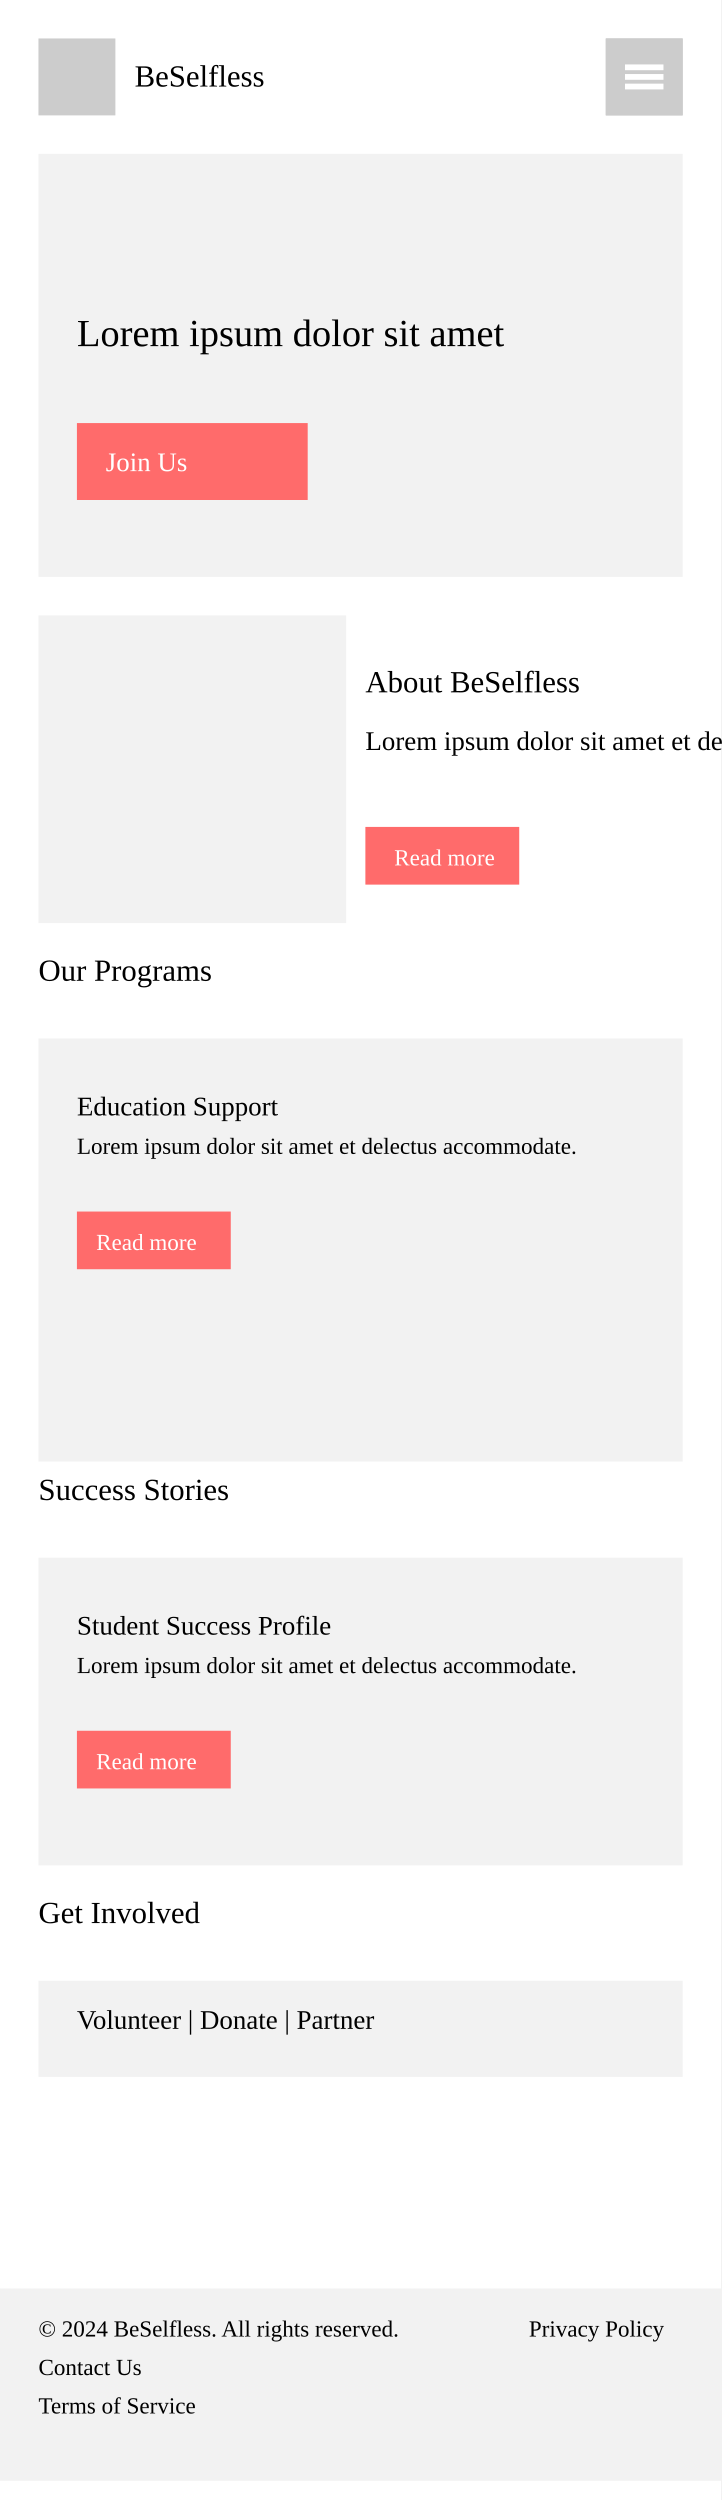
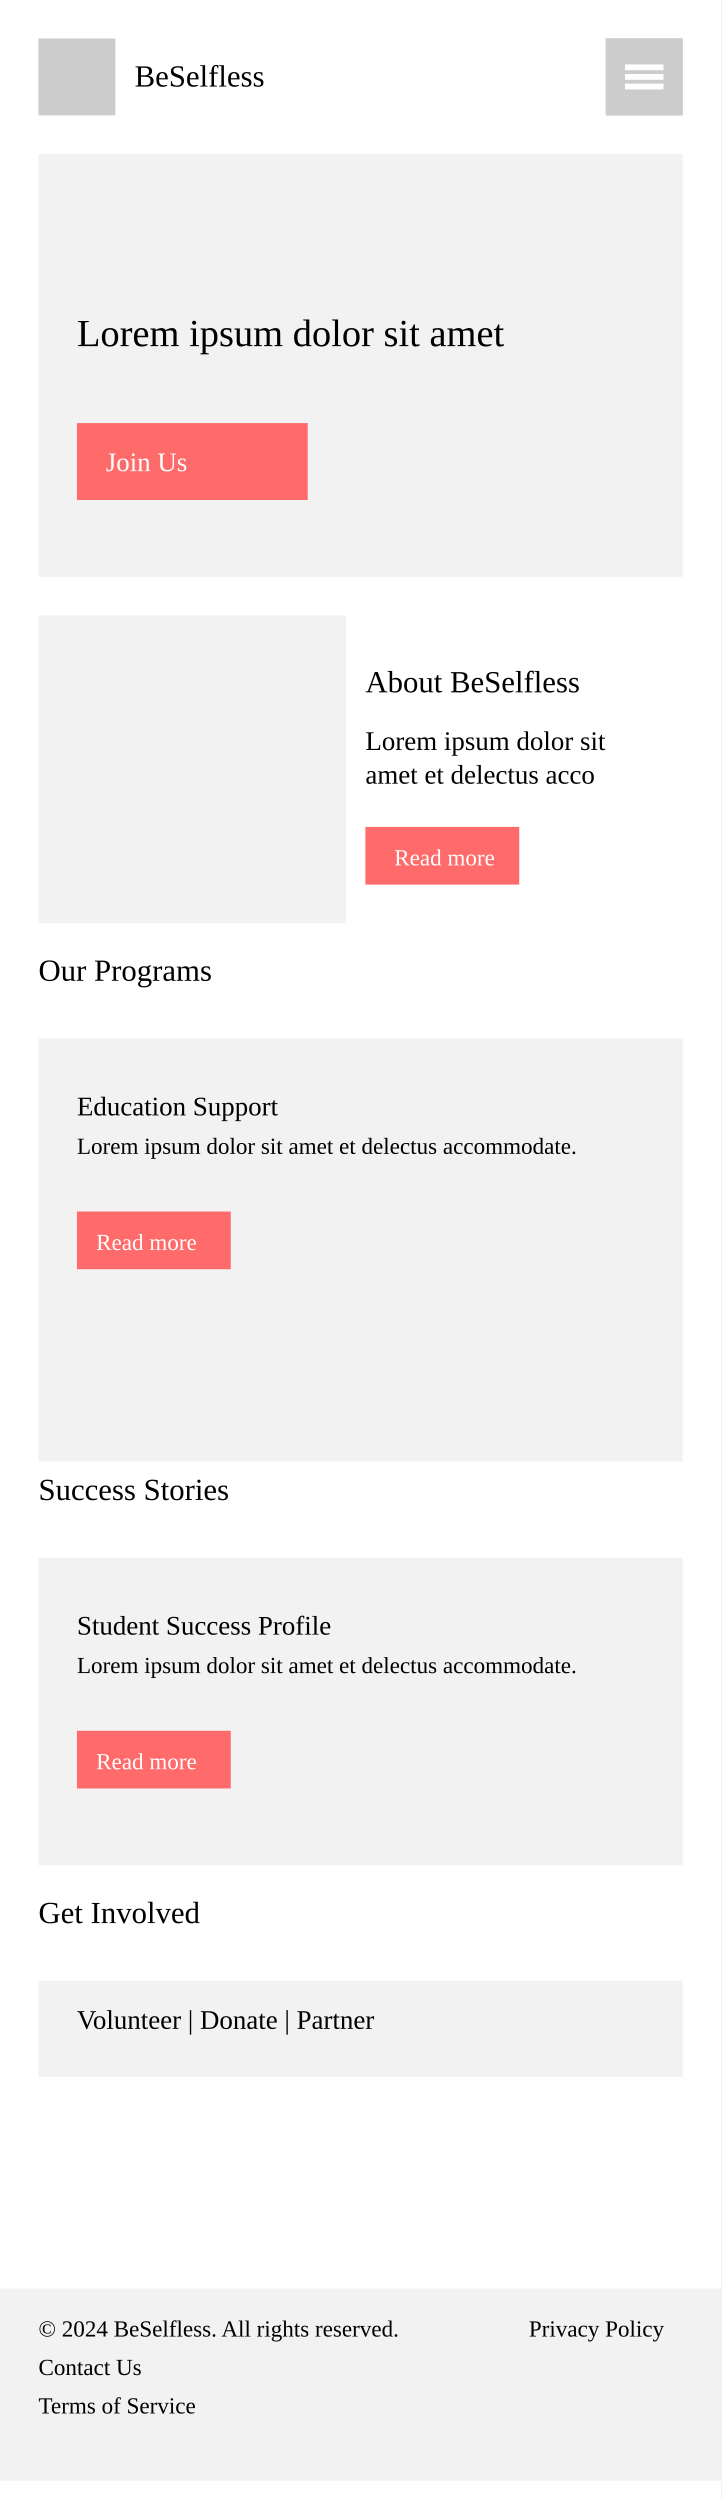
- <svg xmlns="http://www.w3.org/2000/svg" viewBox="0 0 375 1300">
-   <rect width="375" height="1300" fill="#fff" />
-   <rect x="20" y="20" width="40" height="40" fill="#ccc" />
-   <text x="70" y="45" font-size="16">BeSelfless</text>
-   <rect x="315" y="20" width="40" height="40" fill="#ccc" />
-   <g transform="translate(315, 20)">
-     <rect x="0" y="0" width="40" height="40" fill="#ccc" />
-     <line x1="10" y1="15" x2="30" y2="15" stroke="#fff" stroke-width="3" />
-     <line x1="10" y1="20" x2="30" y2="20" stroke="#fff" stroke-width="3" />
-     <line x1="10" y1="25" x2="30" y2="25" stroke="#fff" stroke-width="3" />
+ <svg xmlns="http://www.w3.org/2000/svg" viewBox="0 0 375 1300" version="1.1" id="svg24">
+   <defs id="defs24" />
+   <rect width="375" height="1300" fill="#fff" id="rect1" />
+   <rect x="20" y="20" width="40" height="40" fill="#ccc" id="rect2" />
+   <text x="70" y="45" font-size="16" id="text2">BeSelfless</text>
+   <rect x="315" y="20" width="40" height="40" fill="#ccc" id="rect3" />
+   <g transform="translate(315, 20)" id="g6">
+     <rect x="0" y="0" width="40" height="40" fill="#ccc" id="rect4" />
+     <line x1="10" y1="15" x2="30" y2="15" stroke="#fff" stroke-width="3" id="line4" />
+     <line x1="10" y1="20" x2="30" y2="20" stroke="#fff" stroke-width="3" id="line5" />
+     <line x1="10" y1="25" x2="30" y2="25" stroke="#fff" stroke-width="3" id="line6" />
  </g>
-   <rect x="20" y="80" width="335" height="220" fill="#f2f2f2" />
-   <text x="40" y="180" font-size="20">Lorem ipsum dolor sit amet</text>
-   <rect x="40" y="220" width="120" height="40" fill="#ff6b6b" />
-   <text x="55" y="245" font-size="14" fill="#fff">Join Us</text>
-   <rect x="20" y="320" width="160" height="160" fill="#f2f2f2" />
-   <text x="190" y="360" font-size="16">About BeSelfless</text>
-   <text x="190" y="390" font-size="14">Lorem ipsum dolor sit amet et delectus accommodate his consul copiosae.</text>
-   <rect x="190" y="430" width="80" height="30" fill="#ff6b6b" />
-   <text x="205" y="450" font-size="12" fill="#fff">Read more</text>
-   <text x="20" y="510" font-size="16">Our Programs</text>
-   <rect x="20" y="540" width="335" height="220" fill="#f2f2f2" />
-   <text x="40" y="580" font-size="14">Education Support</text>
-   <text x="40" y="600" font-size="12">Lorem ipsum dolor sit amet et delectus accommodate.</text>
-   <rect x="40" y="630" width="80" height="30" fill="#ff6b6b" />
-   <text x="50" y="650" font-size="12" fill="#fff">Read more</text>
-   <text x="20" y="780" font-size="16">Success Stories</text>
-   <rect x="20" y="810" width="335" height="160" fill="#f2f2f2" />
-   <text x="40" y="850" font-size="14">Student Success Profile</text>
-   <text x="40" y="870" font-size="12">Lorem ipsum dolor sit amet et delectus accommodate.</text>
-   <rect x="40" y="900" width="80" height="30" fill="#ff6b6b" />
-   <text x="50" y="920" font-size="12" fill="#fff">Read more</text>
-   <text x="20" y="1000" font-size="16">Get Involved</text>
-   <rect x="20" y="1030" width="335" height="50" fill="#f2f2f2" />
-   <text x="40" y="1055" font-size="14">Volunteer | Donate | Partner</text>
-   <rect x="0" y="1190" width="375" height="100" fill="#f2f2f2" />
-   <text x="20" y="1215" font-size="12">© 2024 BeSelfless. All rights reserved.</text>
-   <text x="20" y="1235" font-size="12">Contact Us</text>
-   <text x="20" y="1255" font-size="12">Terms of Service</text>
-   <text x="275" y="1215" font-size="12">Privacy Policy</text>
+   <rect x="20" y="80" width="335" height="220" fill="#f2f2f2" id="rect6" />
+   <text x="40" y="180" font-size="20" id="text6">Lorem ipsum dolor sit amet</text>
+   <rect x="40" y="220" width="120" height="40" fill="#ff6b6b" id="rect7" />
+   <text x="55" y="245" font-size="14" fill="#fff" id="text7">Join Us</text>
+   <rect x="20" y="320" width="160" height="160" fill="#f2f2f2" id="rect8" />
+   <text x="190" y="360" font-size="16" id="text8">About BeSelfless</text>
+   <text x="190" y="390" font-size="14px" id="text9">
+     <tspan id="tspan24" x="190" y="390">Lorem ipsum dolor sit</tspan>
+     <tspan id="tspan25" x="190" y="407.5">amet et delectus acco</tspan>
+   </text>
+   <rect x="190" y="430" width="80" height="30" fill="#ff6b6b" id="rect9" />
+   <text x="205" y="450" font-size="12" fill="#fff" id="text10">Read more</text>
+   <text x="20" y="510" font-size="16" id="text11">Our Programs</text>
+   <rect x="20" y="540" width="335" height="220" fill="#f2f2f2" id="rect11" />
+   <text x="40" y="580" font-size="14" id="text12">Education Support</text>
+   <text x="40" y="600" font-size="12" id="text13">Lorem ipsum dolor sit amet et delectus accommodate.</text>
+   <rect x="40" y="630" width="80" height="30" fill="#ff6b6b" id="rect13" />
+   <text x="50" y="650" font-size="12" fill="#fff" id="text14">Read more</text>
+   <text x="20" y="780" font-size="16" id="text15">Success Stories</text>
+   <rect x="20" y="810" width="335" height="160" fill="#f2f2f2" id="rect15" />
+   <text x="40" y="850" font-size="14" id="text16">Student Success Profile</text>
+   <text x="40" y="870" font-size="12" id="text17">Lorem ipsum dolor sit amet et delectus accommodate.</text>
+   <rect x="40" y="900" width="80" height="30" fill="#ff6b6b" id="rect17" />
+   <text x="50" y="920" font-size="12" fill="#fff" id="text18">Read more</text>
+   <text x="20" y="1000" font-size="16" id="text19">Get Involved</text>
+   <rect x="20" y="1030" width="335" height="50" fill="#f2f2f2" id="rect19" />
+   <text x="40" y="1055" font-size="14" id="text20">Volunteer | Donate | Partner</text>
+   <rect x="0" y="1190" width="375" height="100" fill="#f2f2f2" id="rect20" />
+   <text x="20" y="1215" font-size="12" id="text21">© 2024 BeSelfless. All rights reserved.</text>
+   <text x="20" y="1235" font-size="12" id="text22">Contact Us</text>
+   <text x="20" y="1255" font-size="12" id="text23">Terms of Service</text>
+   <text x="275" y="1215" font-size="12" id="text24">Privacy Policy</text>
</svg>
